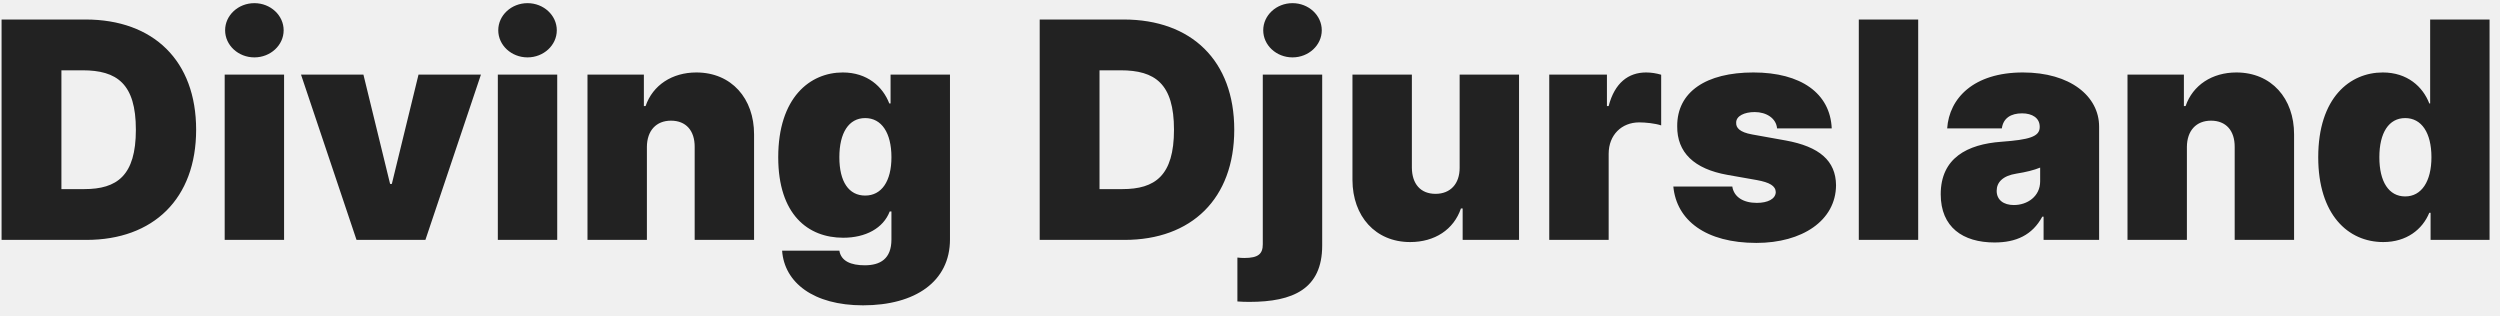
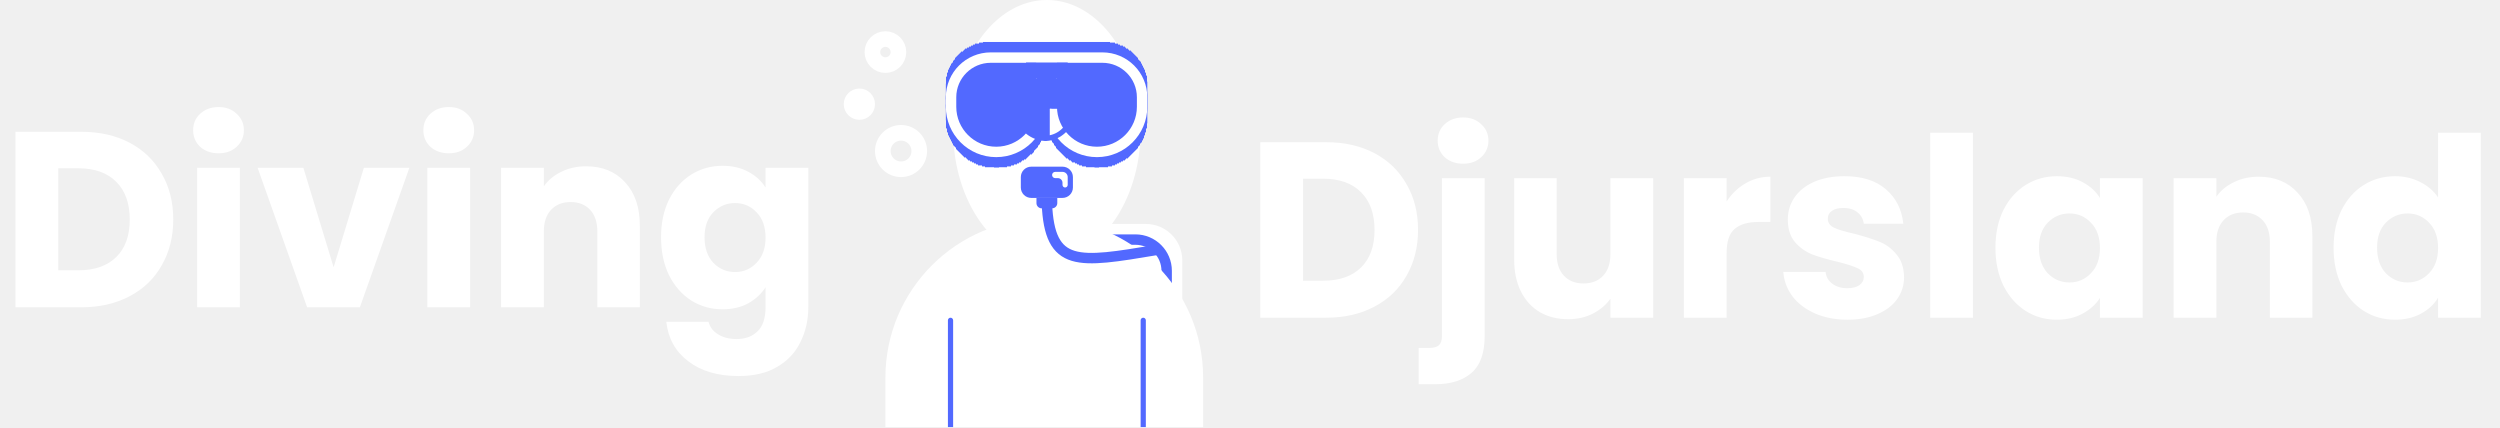
- <svg xmlns="http://www.w3.org/2000/svg" width="198" height="25" viewBox="0 0 198 25" fill="none">
-   <path d="M6.841 19C12.159 19 15.534 15.727 15.534 10.273C15.534 4.818 12.159 1.545 6.773 1.545H0.125V19H6.841ZM4.864 14.977V5.568H6.534C9.261 5.568 10.761 6.625 10.761 10.273C10.761 13.921 9.261 14.977 6.67 14.977H4.864ZM17.795 19H22.499V5.909H17.795V19ZM20.147 4.545C21.425 4.545 22.465 3.582 22.465 2.398C22.465 1.213 21.425 0.25 20.147 0.25C18.869 0.25 17.829 1.213 17.829 2.398C17.829 3.582 18.869 4.545 20.147 4.545ZM38.09 5.909H33.146L31.033 14.568H30.896L28.783 5.909H23.84L28.237 19H33.692L38.09 5.909ZM39.428 19H44.132V5.909H39.428V19ZM41.78 4.545C43.058 4.545 44.098 3.582 44.098 2.398C44.098 1.213 43.058 0.25 41.78 0.25C40.501 0.25 39.462 1.213 39.462 2.398C39.462 3.582 40.501 4.545 41.78 4.545ZM51.234 11.636C51.242 10.341 51.975 9.557 53.143 9.557C54.327 9.557 55.026 10.341 55.018 11.636V19H59.722V10.648C59.731 7.801 57.932 5.739 55.154 5.739C53.228 5.739 51.702 6.744 51.131 8.398H50.995V5.909H46.529V19H51.234V11.636ZM68.352 24.182C72.494 24.182 75.238 22.29 75.238 18.966V5.909H70.533V8.193H70.431C69.92 6.864 68.692 5.739 66.749 5.739C64.158 5.739 61.636 7.716 61.636 12.454C61.636 16.989 63.988 18.829 66.783 18.829C68.556 18.829 69.954 18.079 70.465 16.75H70.602V18.966C70.602 20.509 69.707 21.011 68.488 21.011C67.406 21.011 66.613 20.688 66.477 19.852H61.943C62.121 22.375 64.414 24.182 68.352 24.182ZM68.522 15.489C67.227 15.489 66.477 14.398 66.477 12.454C66.477 10.511 67.227 9.352 68.522 9.352C69.817 9.352 70.602 10.511 70.602 12.454C70.602 14.364 69.817 15.489 68.522 15.489ZM89.06 19C94.378 19 97.753 15.727 97.753 10.273C97.753 4.818 94.378 1.545 88.992 1.545H82.344V19H89.06ZM87.082 14.977V5.568H88.753C91.48 5.568 92.98 6.625 92.98 10.273C92.98 13.921 91.48 14.977 88.889 14.977H87.082ZM100.013 5.909V19.341C100.013 20.099 99.673 20.432 98.548 20.432C98.377 20.432 98.224 20.423 98.002 20.398V23.875C98.352 23.901 98.616 23.909 98.957 23.909C102.408 23.909 104.718 22.886 104.718 19.443V5.909H100.013ZM102.366 4.545C103.644 4.545 104.684 3.582 104.684 2.398C104.684 1.213 103.644 0.25 102.366 0.25C101.087 0.25 100.048 1.213 100.048 2.398C100.048 3.582 101.087 4.545 102.366 4.545ZM115.604 13.273C115.612 14.568 114.862 15.352 113.695 15.352C112.51 15.352 111.828 14.568 111.82 13.273V5.909H107.115V14.261C107.124 17.125 108.93 19.171 111.683 19.171C113.635 19.171 115.135 18.182 115.706 16.511H115.842V19H120.308V5.909H115.604V13.273ZM122.701 19H127.406V12.182C127.406 10.682 128.437 9.693 129.826 9.693C130.312 9.693 131.096 9.77 131.565 9.932V5.918C131.19 5.807 130.781 5.739 130.371 5.739C128.974 5.739 127.883 6.557 127.406 8.398H127.269V5.909H122.701V19ZM145.073 10.171C144.954 7.401 142.653 5.739 138.869 5.739C135.127 5.739 132.817 7.273 132.835 10C132.817 12.062 134.156 13.383 136.823 13.852L139.141 14.261C140.164 14.449 140.624 14.722 140.641 15.216C140.624 15.761 140.002 16.068 139.141 16.068C138.076 16.068 137.326 15.608 137.198 14.773H132.528C132.783 17.457 135.102 19.239 139.107 19.239C142.729 19.239 145.397 17.474 145.414 14.671C145.397 12.736 144.102 11.611 141.425 11.125L138.766 10.648C137.769 10.469 137.488 10.111 137.505 9.727C137.488 9.182 138.161 8.875 138.971 8.875C139.9 8.875 140.675 9.369 140.744 10.171H145.073ZM151.921 1.545H147.217V19H151.921V1.545ZM157.966 19.204C159.67 19.204 160.957 18.625 161.75 17.159H161.852V19H166.25V10.034C166.25 7.614 163.957 5.739 160.216 5.739C156.304 5.739 154.378 7.784 154.216 10.171H158.545C158.656 9.361 159.253 8.977 160.148 8.977C160.966 8.977 161.545 9.352 161.545 10.034V10.068C161.545 10.827 160.71 11.065 158.511 11.227C155.81 11.423 153.705 12.514 153.705 15.386C153.705 17.994 155.46 19.204 157.966 19.204ZM159.5 16.239C158.699 16.239 158.136 15.847 158.136 15.114C158.136 14.44 158.614 13.921 159.705 13.75C160.455 13.631 161.085 13.477 161.58 13.273V14.364C161.58 15.557 160.565 16.239 159.5 16.239ZM173.202 11.636C173.211 10.341 173.944 9.557 175.112 9.557C176.296 9.557 176.995 10.341 176.987 11.636V19H181.691V10.648C181.7 7.801 179.901 5.739 177.123 5.739C175.197 5.739 173.671 6.744 173.1 8.398H172.964V5.909H168.498V19H173.202V11.636ZM188.752 19.171C190.593 19.171 191.854 18.182 192.4 16.852H192.502V19H197.173V1.545H192.468V8.193H192.4C191.888 6.864 190.661 5.739 188.718 5.739C186.127 5.739 183.604 7.716 183.604 12.454C183.604 16.989 185.957 19.171 188.752 19.171ZM190.491 15.557C189.195 15.557 188.445 14.398 188.445 12.454C188.445 10.511 189.195 9.352 190.491 9.352C191.786 9.352 192.57 10.511 192.57 12.454C192.57 14.364 191.786 15.557 190.491 15.557Z" fill="#222222" />
+ <svg xmlns="http://www.w3.org/2000/svg" width="480" height="82" viewBox="0 0 480 82" fill="none">
+   <path d="M254.6 27.304C258.152 27.304 261.256 28.008 263.912 29.416C266.568 30.824 268.616 32.808 270.056 35.368C271.528 37.896 272.264 40.824 272.264 44.152C272.264 47.448 271.528 50.376 270.056 52.936C268.616 55.496 266.552 57.48 263.864 58.888C261.208 60.296 258.12 61 254.6 61H241.976V27.304H254.6ZM254.072 53.896C257.176 53.896 259.592 53.048 261.32 51.352C263.048 49.656 263.912 47.256 263.912 44.152C263.912 41.048 263.048 38.632 261.32 36.904C259.592 35.176 257.176 34.312 254.072 34.312H250.184V53.896H254.072ZM280.931 31.432C279.491 31.432 278.307 31.016 277.379 30.184C276.483 29.32 276.035 28.264 276.035 27.016C276.035 25.736 276.483 24.68 277.379 23.848C278.307 22.984 279.491 22.552 280.931 22.552C282.339 22.552 283.491 22.984 284.387 23.848C285.315 24.68 285.779 25.736 285.779 27.016C285.779 28.264 285.315 29.32 284.387 30.184C283.491 31.016 282.339 31.432 280.931 31.432ZM285.059 64.456C285.059 67.752 284.227 70.12 282.563 71.56C280.899 73.032 278.579 73.768 275.603 73.768H272.387V66.808H274.355C275.251 66.808 275.891 66.632 276.275 66.28C276.659 65.928 276.851 65.352 276.851 64.552V34.216H285.059V64.456ZM317.408 34.216V61H309.2V57.352C308.368 58.536 307.232 59.496 305.792 60.232C304.384 60.936 302.816 61.288 301.088 61.288C299.04 61.288 297.232 60.84 295.664 59.944C294.096 59.016 292.88 57.688 292.016 55.96C291.152 54.232 290.72 52.2 290.72 49.864V34.216H298.88V48.76C298.88 50.552 299.344 51.944 300.272 52.936C301.2 53.928 302.448 54.424 304.016 54.424C305.616 54.424 306.88 53.928 307.808 52.936C308.736 51.944 309.2 50.552 309.2 48.76V34.216H317.408ZM331.512 38.68C332.472 37.208 333.672 36.056 335.112 35.224C336.552 34.36 338.152 33.928 339.912 33.928V42.616H337.656C335.608 42.616 334.072 43.064 333.048 43.96C332.024 44.824 331.512 46.36 331.512 48.568V61H323.304V34.216H331.512V38.68ZM354.731 61.384C352.395 61.384 350.315 60.984 348.491 60.184C346.667 59.384 345.227 58.296 344.171 56.92C343.115 55.512 342.523 53.944 342.395 52.216H350.507C350.603 53.144 351.035 53.896 351.803 54.472C352.571 55.048 353.515 55.336 354.635 55.336C355.659 55.336 356.443 55.144 356.987 54.76C357.563 54.344 357.851 53.816 357.851 53.176C357.851 52.408 357.451 51.848 356.651 51.496C355.851 51.112 354.555 50.696 352.763 50.248C350.843 49.8 349.243 49.336 347.963 48.856C346.683 48.344 345.579 47.56 344.651 46.504C343.723 45.416 343.259 43.96 343.259 42.136C343.259 40.6 343.675 39.208 344.507 37.96C345.371 36.68 346.619 35.672 348.251 34.936C349.915 34.2 351.883 33.832 354.155 33.832C357.515 33.832 360.155 34.664 362.075 36.328C364.027 37.992 365.147 40.2 365.435 42.952H357.851C357.723 42.024 357.307 41.288 356.603 40.744C355.931 40.2 355.035 39.928 353.915 39.928C352.955 39.928 352.219 40.12 351.707 40.504C351.195 40.856 350.939 41.352 350.939 41.992C350.939 42.76 351.339 43.336 352.139 43.72C352.971 44.104 354.251 44.488 355.979 44.872C357.963 45.384 359.579 45.896 360.827 46.408C362.075 46.888 363.163 47.688 364.091 48.808C365.051 49.896 365.547 51.368 365.579 53.224C365.579 54.792 365.131 56.2 364.235 57.448C363.371 58.664 362.107 59.624 360.443 60.328C358.811 61.032 356.907 61.384 354.731 61.384ZM378.809 25.48V61H370.601V25.48H378.809ZM383.125 47.56C383.125 44.808 383.637 42.392 384.661 40.312C385.717 38.232 387.141 36.632 388.933 35.512C390.725 34.392 392.725 33.832 394.933 33.832C396.821 33.832 398.469 34.216 399.877 34.984C401.317 35.752 402.421 36.76 403.189 38.008V34.216H411.397V61H403.189V57.208C402.389 58.456 401.269 59.464 399.829 60.232C398.421 61 396.773 61.384 394.885 61.384C392.709 61.384 390.725 60.824 388.933 59.704C387.141 58.552 385.717 56.936 384.661 54.856C383.637 52.744 383.125 50.312 383.125 47.56ZM403.189 47.608C403.189 45.56 402.613 43.944 401.461 42.76C400.341 41.576 398.965 40.984 397.333 40.984C395.701 40.984 394.309 41.576 393.157 42.76C392.037 43.912 391.477 45.512 391.477 47.56C391.477 49.608 392.037 51.24 393.157 52.456C394.309 53.64 395.701 54.232 397.333 54.232C398.965 54.232 400.341 53.64 401.461 52.456C402.613 51.272 403.189 49.656 403.189 47.608ZM433.655 33.928C436.791 33.928 439.287 34.952 441.143 37C443.031 39.016 443.975 41.8 443.975 45.352V61H435.815V46.456C435.815 44.664 435.351 43.272 434.423 42.28C433.495 41.288 432.247 40.792 430.679 40.792C429.111 40.792 427.863 41.288 426.935 42.28C426.007 43.272 425.543 44.664 425.543 46.456V61H417.335V34.216H425.543V37.768C426.375 36.584 427.495 35.656 428.903 34.984C430.311 34.28 431.895 33.928 433.655 33.928ZM448.047 47.56C448.047 44.808 448.559 42.392 449.583 40.312C450.639 38.232 452.063 36.632 453.855 35.512C455.647 34.392 457.647 33.832 459.855 33.832C461.615 33.832 463.215 34.2 464.655 34.936C466.127 35.672 467.279 36.664 468.111 37.912V25.48H476.319V61H468.111V57.16C467.343 58.44 466.239 59.464 464.799 60.232C463.391 61 461.743 61.384 459.855 61.384C457.647 61.384 455.647 60.824 453.855 59.704C452.063 58.552 450.639 56.936 449.583 54.856C448.559 52.744 448.047 50.312 448.047 47.56ZM468.111 47.608C468.111 45.56 467.535 43.944 466.383 42.76C465.263 41.576 463.887 40.984 462.255 40.984C460.623 40.984 459.231 41.576 458.079 42.76C456.959 43.912 456.399 45.512 456.399 47.56C456.399 49.608 456.959 51.24 458.079 52.456C459.231 53.64 460.623 54.232 462.255 54.232C463.887 54.232 465.263 53.64 466.383 52.456C467.535 51.272 468.111 49.656 468.111 47.608Z" fill="white" />
+   <path d="M15.6 25.304C19.152 25.304 22.256 26.008 24.912 27.416C27.568 28.824 29.616 30.808 31.056 33.368C32.528 35.896 33.264 38.824 33.264 42.152C33.264 45.448 32.528 48.376 31.056 50.936C29.616 53.496 27.552 55.48 24.864 56.888C22.208 58.296 19.12 59 15.6 59H2.976V25.304H15.6ZM15.072 51.896C18.176 51.896 20.592 51.048 22.32 49.352C24.048 47.656 24.912 45.256 24.912 42.152C24.912 39.048 24.048 36.632 22.32 34.904C20.592 33.176 18.176 32.312 15.072 32.312H11.184V51.896H15.072ZM41.979 29.432C40.539 29.432 39.355 29.016 38.427 28.184C37.531 27.32 37.083 26.264 37.083 25.016C37.083 23.736 37.531 22.68 38.427 21.848C39.355 20.984 40.539 20.552 41.979 20.552C43.387 20.552 44.539 20.984 45.435 21.848C46.363 22.68 46.827 23.736 46.827 25.016C46.827 26.264 46.363 27.32 45.435 28.184C44.539 29.016 43.387 29.432 41.979 29.432ZM46.059 32.216V59H37.851V32.216H46.059ZM64.055 51.32L69.863 32.216H78.599L69.095 59H58.967L49.463 32.216H58.247L64.055 51.32ZM86.182 29.432C84.742 29.432 83.558 29.016 82.63 28.184C81.734 27.32 81.286 26.264 81.286 25.016C81.286 23.736 81.734 22.68 82.63 21.848C83.558 20.984 84.742 20.552 86.182 20.552C87.59 20.552 88.742 20.984 89.638 21.848C90.566 22.68 91.03 23.736 91.03 25.016C91.03 26.264 90.566 27.32 89.638 28.184C88.742 29.016 87.59 29.432 86.182 29.432ZM90.262 32.216V59H82.054V32.216H90.262ZM112.53 31.928C115.666 31.928 118.162 32.952 120.018 35C121.906 37.016 122.85 39.8 122.85 43.352V59H114.69V44.456C114.69 42.664 114.226 41.272 113.298 40.28C112.37 39.288 111.122 38.792 109.554 38.792C107.986 38.792 106.738 39.288 105.81 40.28C104.882 41.272 104.418 42.664 104.418 44.456V59H96.21V32.216H104.418V35.768C105.25 34.584 106.37 33.656 107.778 32.984C109.186 32.28 110.77 31.928 112.53 31.928ZM138.73 31.832C140.618 31.832 142.266 32.216 143.674 32.984C145.114 33.752 146.218 34.76 146.986 36.008V32.216H155.194V58.952C155.194 61.416 154.698 63.64 153.706 65.624C152.746 67.64 151.258 69.24 149.242 70.424C147.258 71.608 144.778 72.2 141.802 72.2C137.834 72.2 134.618 71.256 132.154 69.368C129.69 67.512 128.282 64.984 127.93 61.784H136.042C136.298 62.808 136.906 63.608 137.866 64.184C138.826 64.792 140.01 65.096 141.418 65.096C143.114 65.096 144.458 64.6 145.45 63.608C146.474 62.648 146.986 61.096 146.986 58.952V55.16C146.186 56.408 145.082 57.432 143.674 58.232C142.266 59 140.618 59.384 138.73 59.384C136.522 59.384 134.522 58.824 132.73 57.704C130.938 56.552 129.514 54.936 128.458 52.856C127.434 50.744 126.922 48.312 126.922 45.56C126.922 42.808 127.434 40.392 128.458 38.312C129.514 36.232 130.938 34.632 132.73 33.512C134.522 32.392 136.522 31.832 138.73 31.832ZM146.986 45.608C146.986 43.56 146.41 41.944 145.258 40.76C144.138 39.576 142.762 38.984 141.13 38.984C139.498 38.984 138.106 39.576 136.954 40.76C135.834 41.912 135.274 43.512 135.274 45.56C135.274 47.608 135.834 49.24 136.954 50.456C138.106 51.64 139.498 52.232 141.13 52.232C142.762 52.232 144.138 51.64 145.258 50.456C146.41 49.272 146.986 47.656 146.986 45.608Z" fill="white" />
+   <ellipse cx="201" cy="25" rx="18" ry="25" fill="white" />
+   <circle r="3.5" transform="matrix(-1 0 0 1 173 29)" stroke="white" stroke-width="3" />
+   <circle r="1.5" transform="matrix(-1 0 0 1 165 20)" stroke="white" stroke-width="3" />
+   <circle r="2.5" transform="matrix(-1 0 0 1 170 10)" stroke="white" stroke-width="3" />
+   <rect x="206" y="43" width="21" height="33" rx="7" fill="white" />
+   <rect x="206" y="46" width="18" height="30" rx="6" stroke="#5269FF" stroke-width="2" />
+   <path d="M170 72.5C170 55.655 183.655 42 200.5 42V42C217.345 42 231 55.655 231 72.5V82H170V72.5Z" fill="white" />
+   <rect x="196" y="32" width="10" height="6" rx="2" fill="#5269FF" />
+   <path d="M181.604 18.677C181.604 13.916 185.463 10.057 190.224 10.057H200.943V20.5C200.943 25.84 196.614 30.17 191.274 30.17V30.17C185.933 30.17 181.604 25.84 181.604 20.5V18.677Z" fill="#5269FF" />
+   <path d="M200.943 10.057H211.663C216.424 10.057 220.283 13.916 220.283 18.677V20.5C220.283 25.84 215.954 30.17 210.613 30.17V30.17C205.273 30.17 200.943 25.84 200.943 20.5V10.057Z" fill="#5269FF" />
+   <g filter="url(#filter0_dd)">
+     <path d="M181.604 18.677C181.604 13.916 185.463 10.057 190.224 10.057H200.943V20.5C200.943 25.84 196.614 30.17 191.274 30.17C185.933 30.17 181.604 25.84 181.604 20.5V18.677Z" fill="#5269FF" />
+     <path d="M200.943 10.057H211.663C216.424 10.057 220.283 13.916 220.283 18.677V20.5C220.283 25.84 215.954 30.17 210.613 30.17C205.273 30.17 200.943 25.84 200.943 20.5V10.057Z" fill="#5269FF" />
+     <path d="M199.943 11.057V20.5C199.943 25.288 196.062 29.17 191.274 29.17C186.485 29.17 182.604 25.288 182.604 20.5V18.677C182.604 14.468 186.015 11.057 190.224 11.057H199.943ZM201.943 20.5V11.057H211.663C215.871 11.057 219.283 14.468 219.283 18.677V20.5C219.283 25.288 215.401 29.17 210.613 29.17C205.825 29.17 201.943 25.288 201.943 20.5Z" stroke="white" stroke-width="2" />
+   </g>
+   <path d="M207.132 20.887C207.132 19.663 206.769 18.466 206.089 17.449C205.409 16.431 204.442 15.638 203.312 15.169C202.181 14.701 200.936 14.578 199.736 14.817C198.535 15.056 197.433 15.645 196.567 16.511C195.702 17.376 195.112 18.479 194.874 19.68C194.635 20.88 194.757 22.124 195.226 23.255C195.694 24.386 196.487 25.353 197.505 26.033C198.523 26.713 199.719 27.076 200.943 27.076L200.943 20.887H207.132Z" fill="#5269FF" />
+   <rect x="200.943" y="20.887" width="1.547" height="5.415" rx="0.774" fill="white" />
+   <rect x="200.943" y="21.21" width="1.547" height="5.415" rx="0.774" transform="rotate(-12.0613 200.943 21.2102)" fill="white" />
+   <mask id="path-18-inside-1" fill="white">
+     <path d="M194.755 21.274C194.755 20.126 195.095 19.004 195.732 18.05C196.37 17.096 197.276 16.352 198.336 15.913C199.396 15.474 200.563 15.359 201.688 15.583C202.814 15.807 203.848 16.36 204.659 17.171C205.47 17.982 206.023 19.016 206.247 20.142C206.471 21.267 206.356 22.434 205.917 23.494C205.478 24.554 204.734 25.46 203.78 26.098C202.826 26.735 201.704 27.076 200.557 27.076L200.557 21.274H194.755Z" />
+   </mask>
+   <path d="M194.755 21.274C194.755 20.126 195.095 19.004 195.732 18.05C196.37 17.096 197.276 16.352 198.336 15.913C199.396 15.474 200.563 15.359 201.688 15.583C202.814 15.807 203.848 16.36 204.659 17.171C205.47 17.982 206.023 19.016 206.247 20.142C206.471 21.267 206.356 22.434 205.917 23.494C205.478 24.554 204.734 25.46 203.78 26.098C202.826 26.735 201.704 27.076 200.557 27.076L200.557 21.274H194.755Z" stroke="#5269FF" stroke-width="2" mask="url(#path-18-inside-1)" />
+   <rect x="197" y="12" width="8" height="3" fill="#5269FF" />
+   <path d="M202 33.6C202 33.269 202.269 33 202.6 33H204C204.552 33 205 33.448 205 34V35.5C205 35.776 204.776 36 204.5 36V36C204.224 36 204 35.776 204 35.5V35.1C204 34.603 203.597 34.2 203.1 34.2H202.6C202.269 34.2 202 33.931 202 33.6V33.6Z" fill="white" />
+   <path d="M219 61.5C219 61.224 219.224 61 219.5 61V61C219.776 61 220 61.224 220 61.5V82H219V61.5Z" fill="#5269FF" />
+   <path d="M182 61.5C182 61.224 182.224 61 182.5 61V61C182.776 61 183 61.224 183 61.5V82H182V61.5Z" fill="#5269FF" />
+   <path d="M201 39C201.5 51.5 207 50.5 222 48" stroke="#5269FF" stroke-width="2" />
+   <path d="M199 38H203V39C203 39.552 202.552 40 202 40H200C199.448 40 199 39.552 199 39V38Z" fill="#5269FF" />
+   <defs>
+     <filter id="filter0_dd" x="181.604" y="8.057" width="38.679" height="24.113" filterUnits="userSpaceOnUse" color-interpolation-filters="sRGB">
+       <feFlood flood-opacity="0" result="BackgroundImageFix" />
+       <feColorMatrix in="SourceAlpha" type="matrix" values="0 0 0 0 0 0 0 0 0 0 0 0 0 0 0 0 0 0 127 0" />
+       <feOffset dy="-2" />
+       <feColorMatrix type="matrix" values="0 0 0 0 0.322 0 0 0 0 0.412 0 0 0 0 1 0 0 0 1 0" />
+       <feBlend mode="normal" in2="BackgroundImageFix" result="effect1_dropShadow" />
+       <feColorMatrix in="SourceAlpha" type="matrix" values="0 0 0 0 0 0 0 0 0 0 0 0 0 0 0 0 0 0 127 0" />
+       <feOffset dy="2" />
+       <feColorMatrix type="matrix" values="0 0 0 0 0.322 0 0 0 0 0.412 0 0 0 0 1 0 0 0 1 0" />
+       <feBlend mode="normal" in2="effect1_dropShadow" result="effect2_dropShadow" />
+       <feBlend mode="normal" in="SourceGraphic" in2="effect2_dropShadow" result="shape" />
+     </filter>
+   </defs>
</svg>
